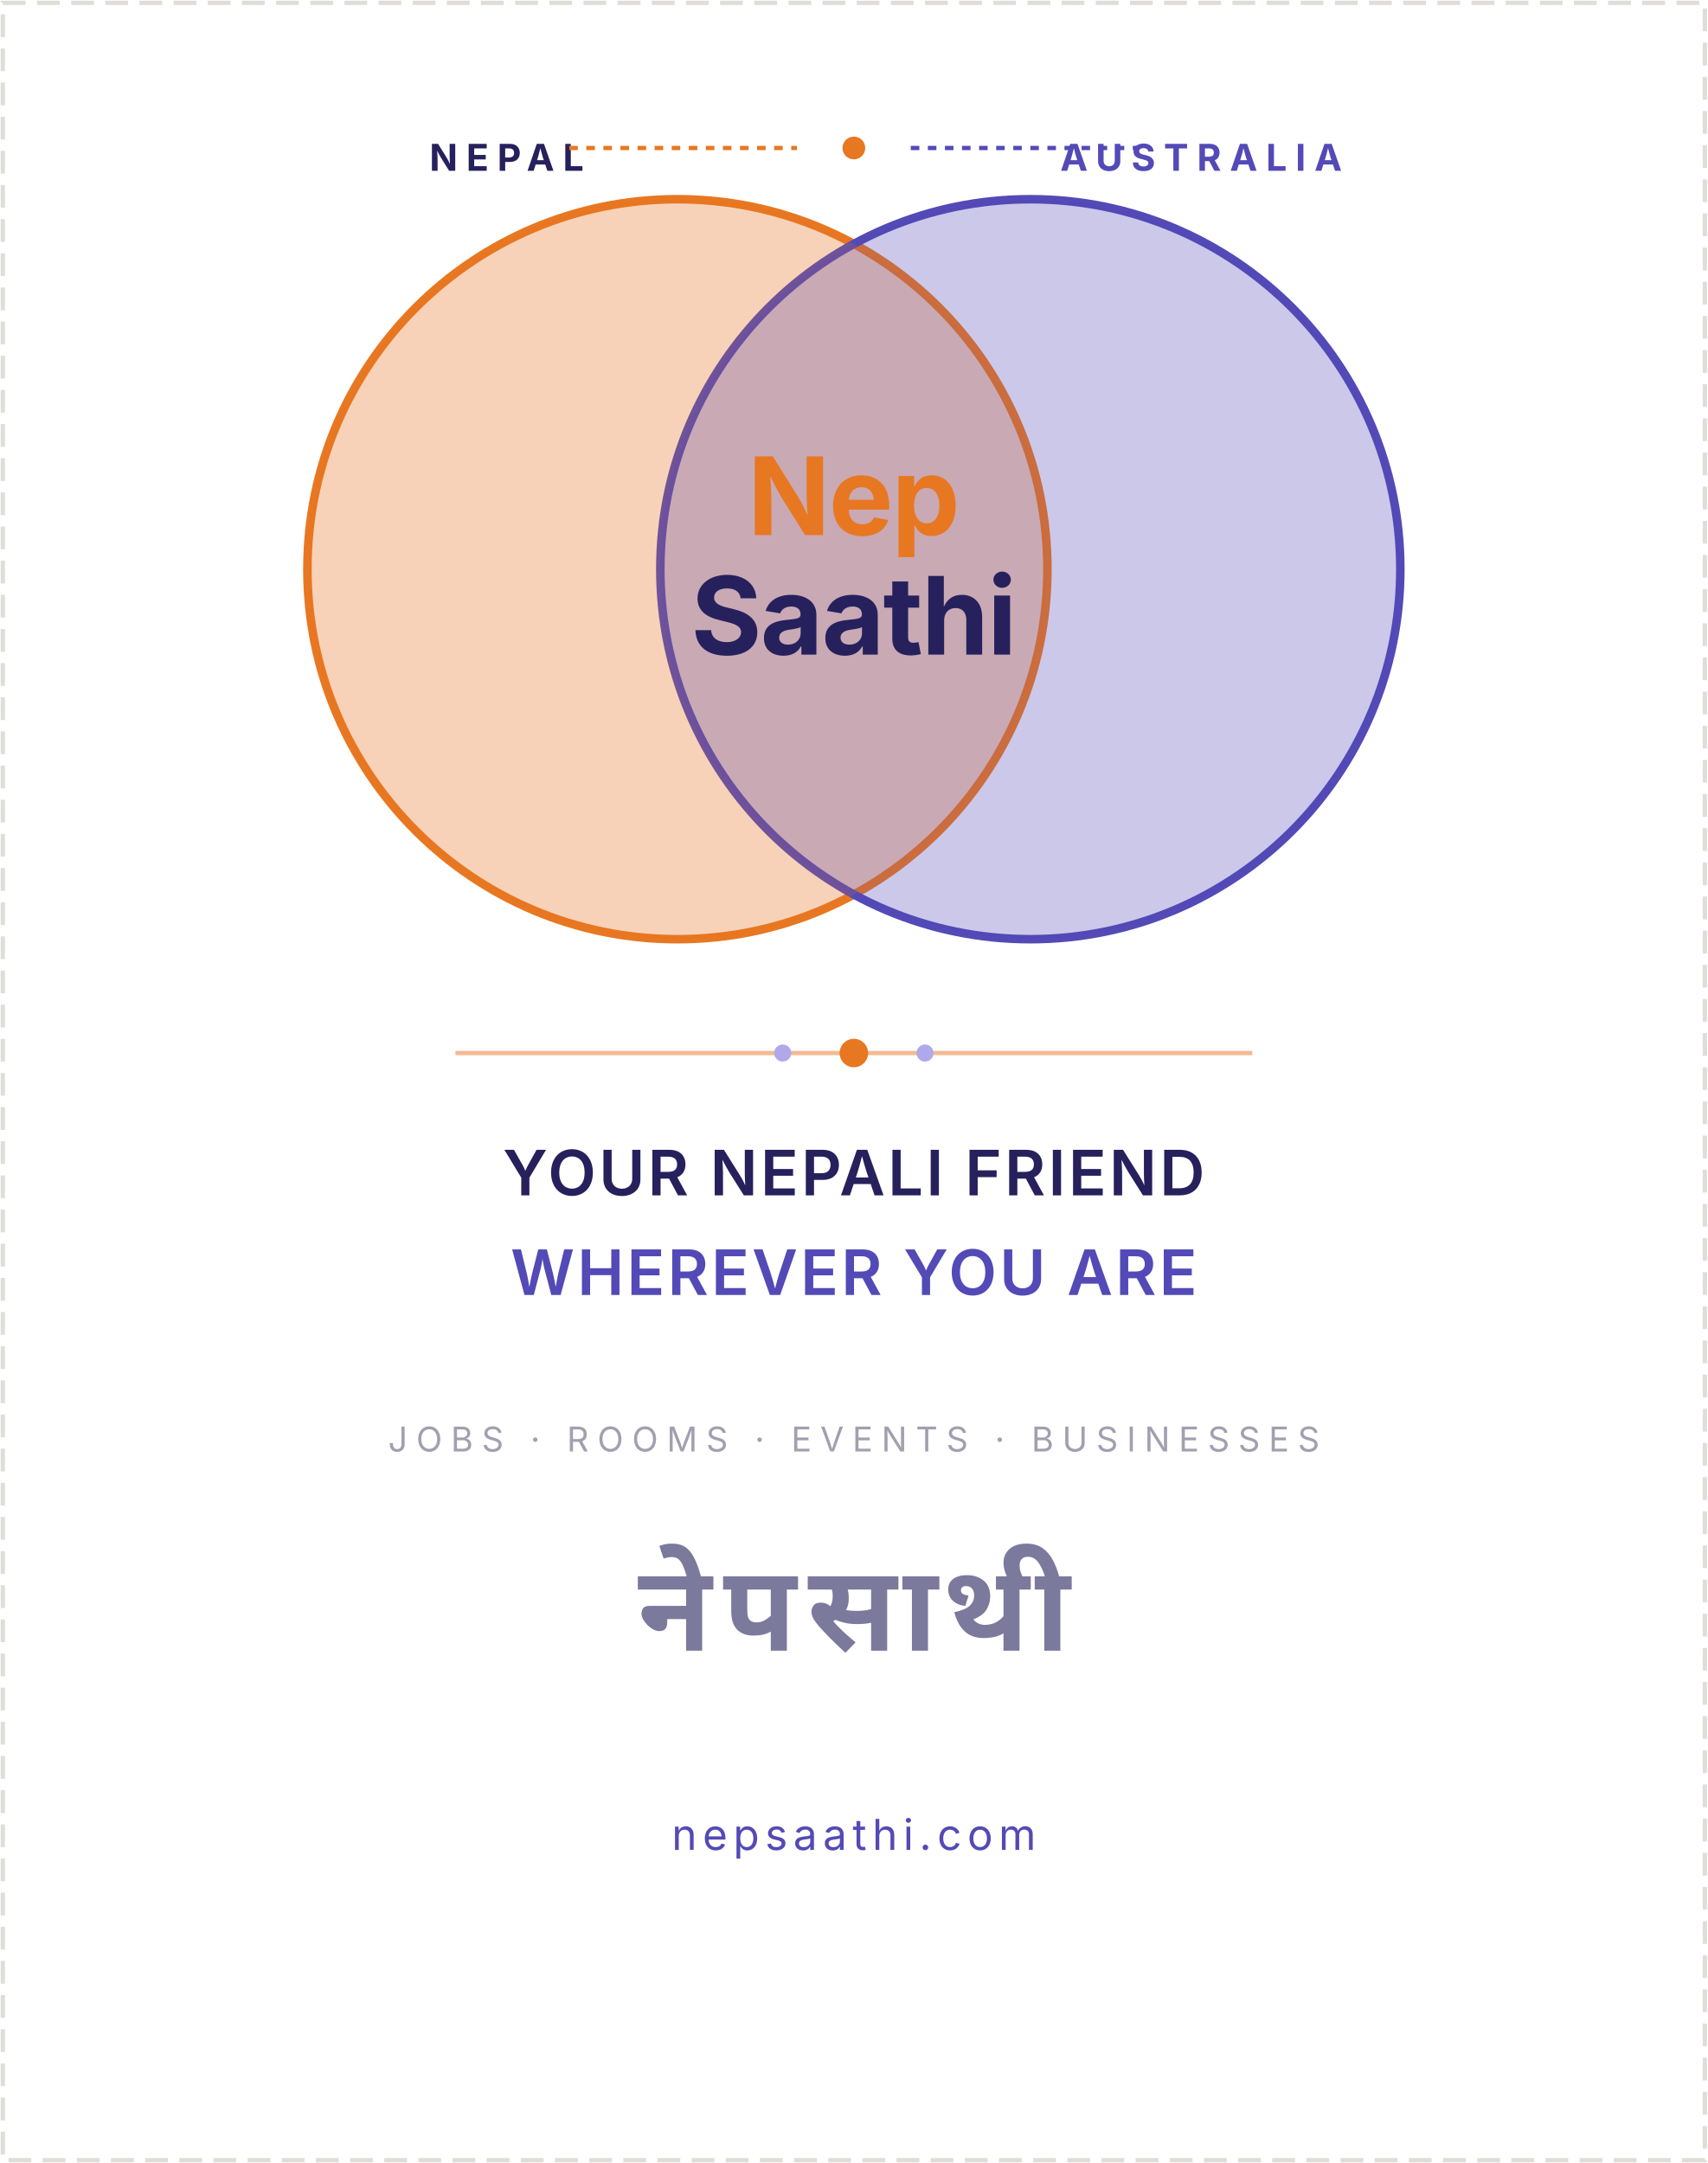
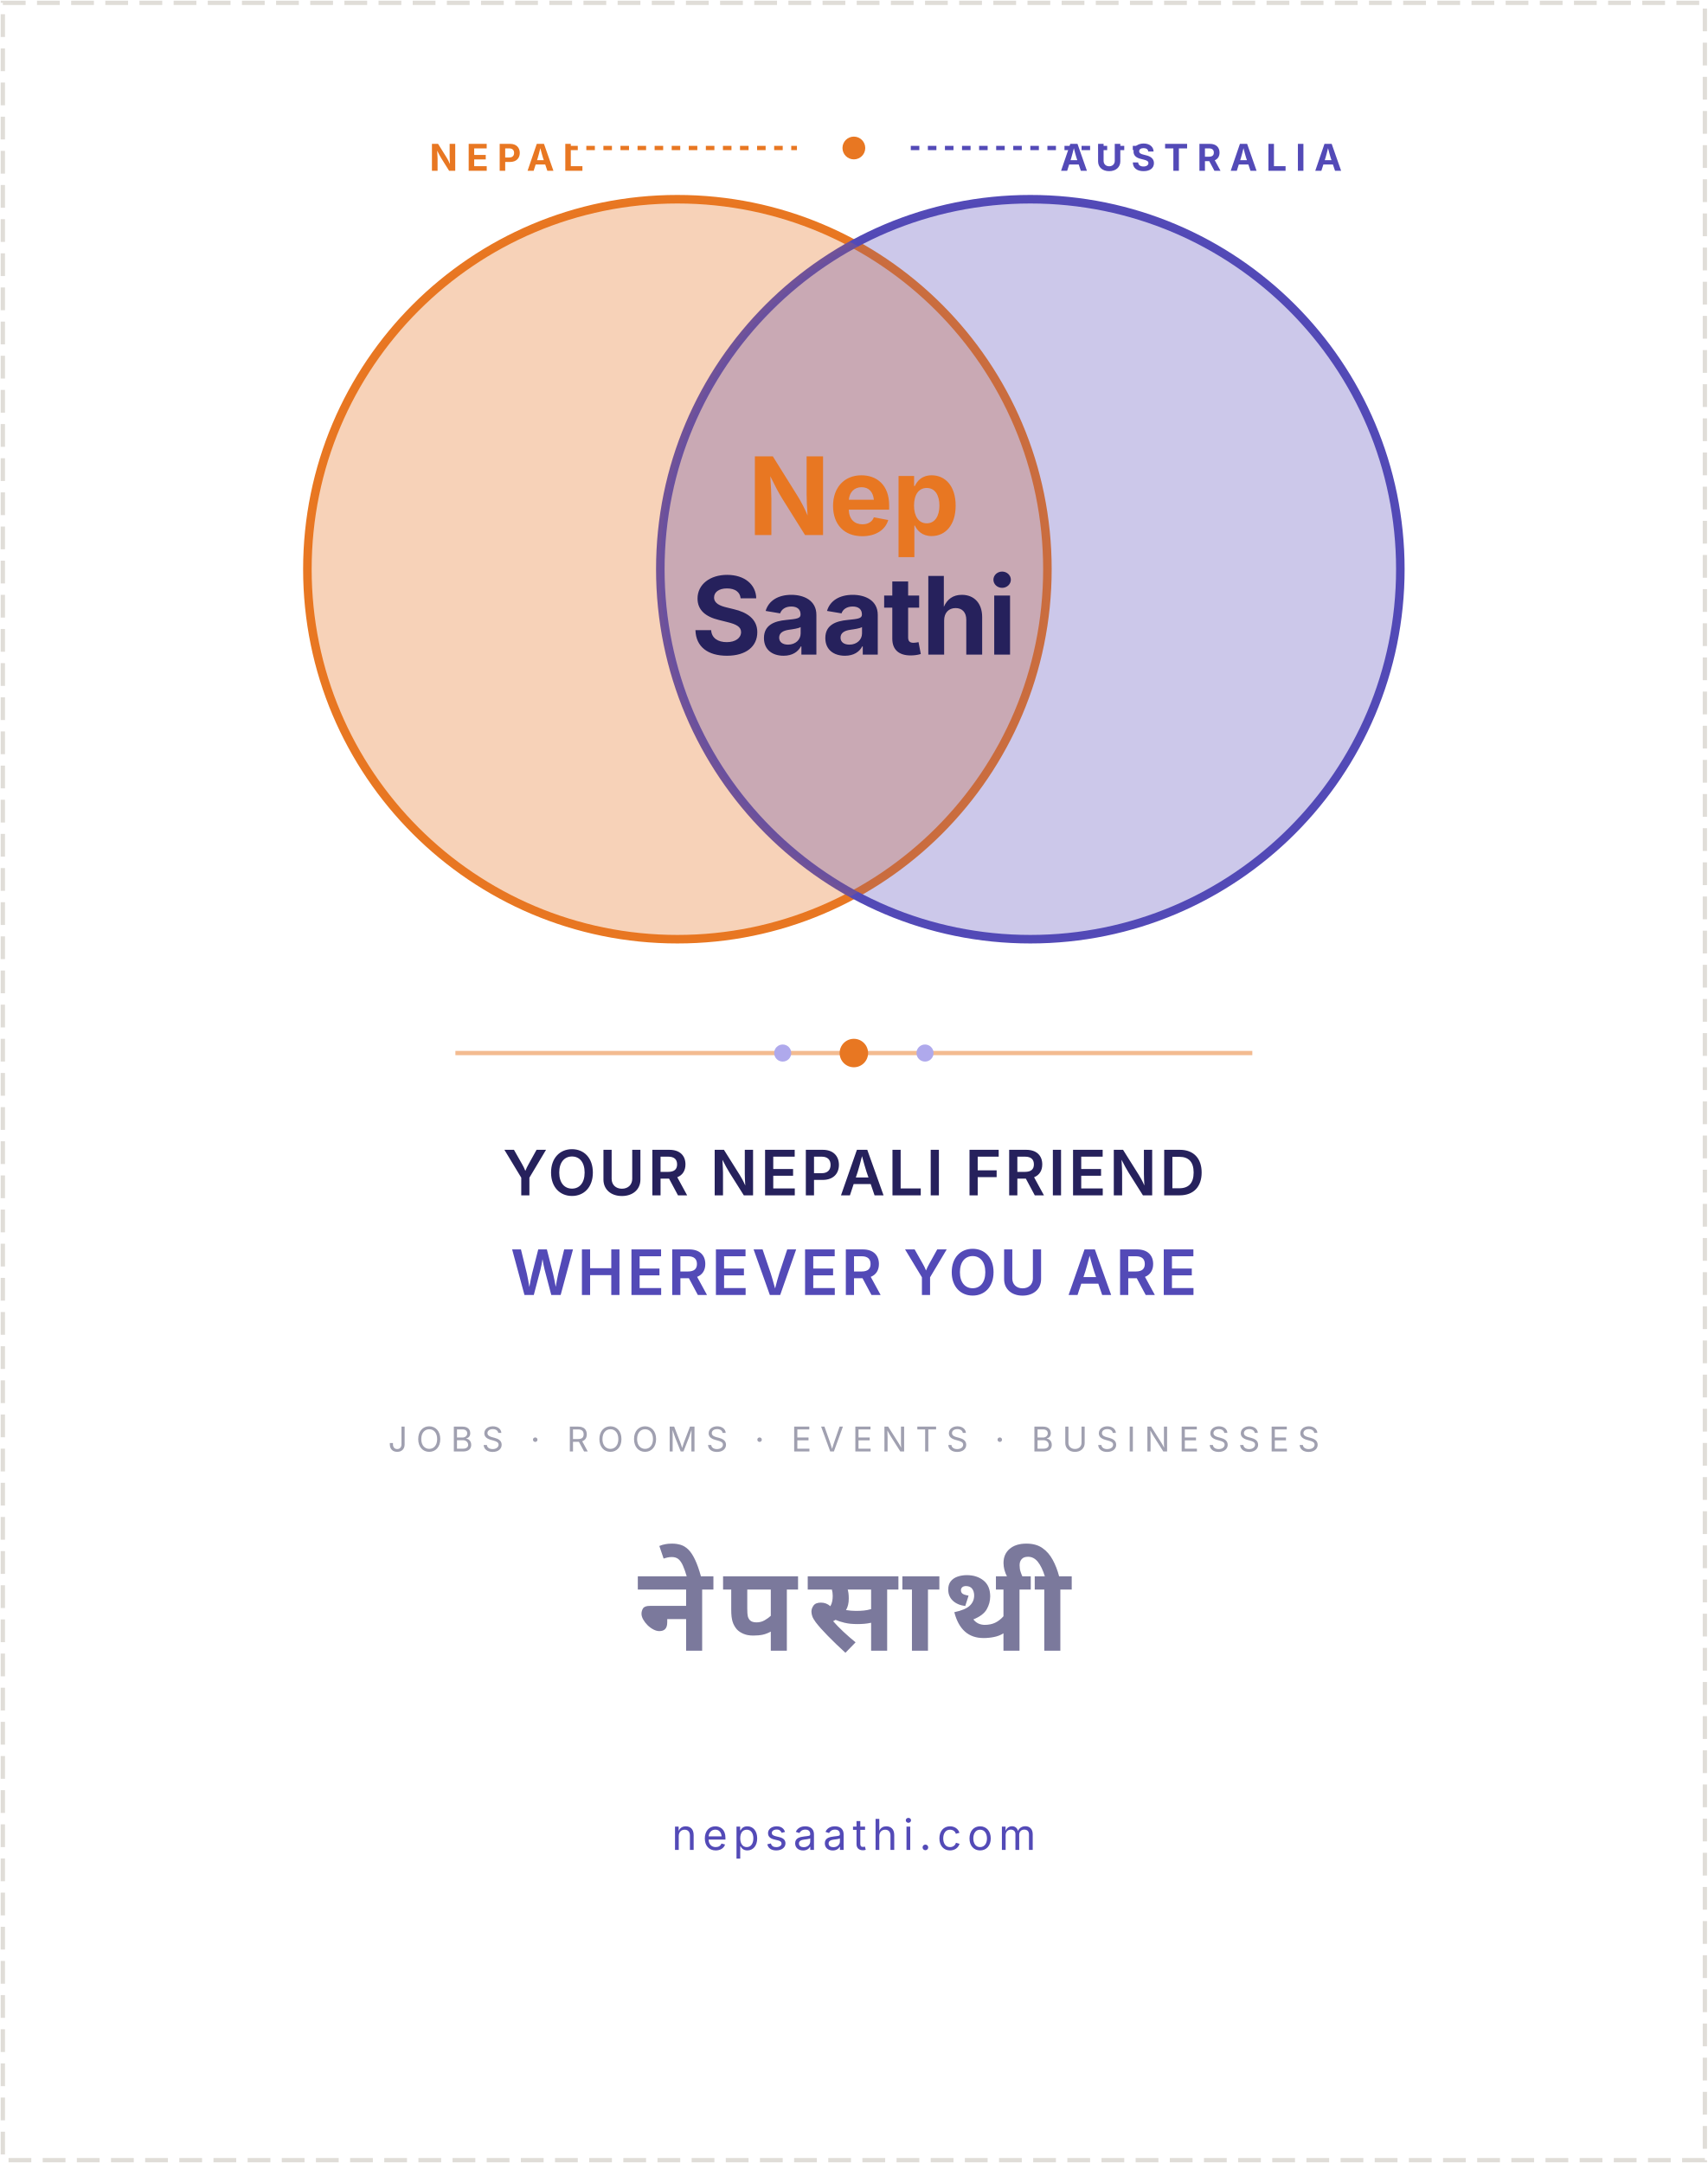
<svg xmlns="http://www.w3.org/2000/svg" viewBox="0 0 600 760" width="600" height="760">
  <rect x="1" y="1" width="598" height="758" fill="none" stroke="#e0ddd8" stroke-width="1.5" stroke-dasharray="8,4" />
-   <text x="178" y="60" font-family="'Inter','Helvetica Neue',Arial,sans-serif" font-size="13" font-weight="700" fill="#26215C" text-anchor="middle" letter-spacing="3">NEPAL</text>
+   <text x="178" y="60" font-family="'Inter','Helvetica Neue',Arial,sans-serif" font-size="13" font-weight="700" fill="#E87722" text-anchor="middle" letter-spacing="3">NEPAL</text>
  <text x="422" y="60" font-family="'Inter','Helvetica Neue',Arial,sans-serif" font-size="13" font-weight="700" fill="#534AB7" text-anchor="middle" letter-spacing="3">AUSTRALIA</text>
  <line x1="200" y1="52" x2="280" y2="52" stroke="#E87722" stroke-width="1.5" stroke-dasharray="3,3" />
  <line x1="320" y1="52" x2="400" y2="52" stroke="#534AB7" stroke-width="1.5" stroke-dasharray="3,3" />
  <circle cx="300" cy="52" r="4" fill="#E87722" />
  <circle cx="238" cy="200" r="130" fill="#E87722" fill-opacity="0.15" />
  <circle cx="362" cy="200" r="130" fill="#534AB7" fill-opacity="0.12" />
  <circle cx="238" cy="200" r="130" fill="none" stroke="#E87722" stroke-width="3" />
  <circle cx="362" cy="200" r="130" fill="none" stroke="#534AB7" stroke-width="3" />
  <circle cx="238" cy="200" r="130" fill="#E87722" fill-opacity="0.20" />
  <circle cx="362" cy="200" r="130" fill="#534AB7" fill-opacity="0.20" />
  <text x="300" y="188" font-family="'Inter','Helvetica Neue',Arial,sans-serif" font-size="38" font-weight="700" fill="#E87722" text-anchor="middle" letter-spacing="-0.5">Nep</text>
  <text x="300" y="230" font-family="'Inter','Helvetica Neue',Arial,sans-serif" font-size="38" font-weight="700" fill="#26215C" text-anchor="middle" letter-spacing="-0.5">Saathi</text>
  <line x1="160" y1="370" x2="440" y2="370" stroke="#E87722" stroke-width="1.5" opacity="0.5" />
  <circle cx="300" cy="370" r="5" fill="#E87722" />
  <circle cx="275" cy="370" r="3" fill="#AFA9EC" />
  <circle cx="325" cy="370" r="3" fill="#AFA9EC" />
  <text x="300" y="420" font-family="'Inter','Helvetica Neue',Arial,sans-serif" font-size="22" font-weight="600" fill="#26215C" text-anchor="middle" letter-spacing="1">YOUR NEPALI FRIEND</text>
  <text x="300" y="455" font-family="'Inter','Helvetica Neue',Arial,sans-serif" font-size="22" font-weight="600" fill="#534AB7" text-anchor="middle" letter-spacing="1">WHEREVER YOU ARE</text>
  <text x="300" y="510" font-family="'Inter','Helvetica Neue',Arial,sans-serif" font-size="12" fill="#A0A0B0" text-anchor="middle" letter-spacing="3">JOBS · ROOMS · EVENTS · BUSINESSES</text>
  <text x="300" y="580" font-family="'Noto Sans Devanagari','Arial Unicode MS',serif" font-size="42" font-weight="700" fill="#26215C" text-anchor="middle" fill-opacity="0.12" letter-spacing="4">नेपसाथी</text>
  <text x="300" y="580" font-family="'Noto Sans Devanagari','Arial Unicode MS',serif" font-size="42" font-weight="700" fill="#26215C" text-anchor="middle" fill-opacity="0.55" letter-spacing="4">नेपसाथी</text>
  <text x="300" y="650" font-family="'Inter','Helvetica Neue',Arial,sans-serif" font-size="15" fill="#534AB7" text-anchor="middle" letter-spacing="2">nepsaathi.com</text>
</svg>
